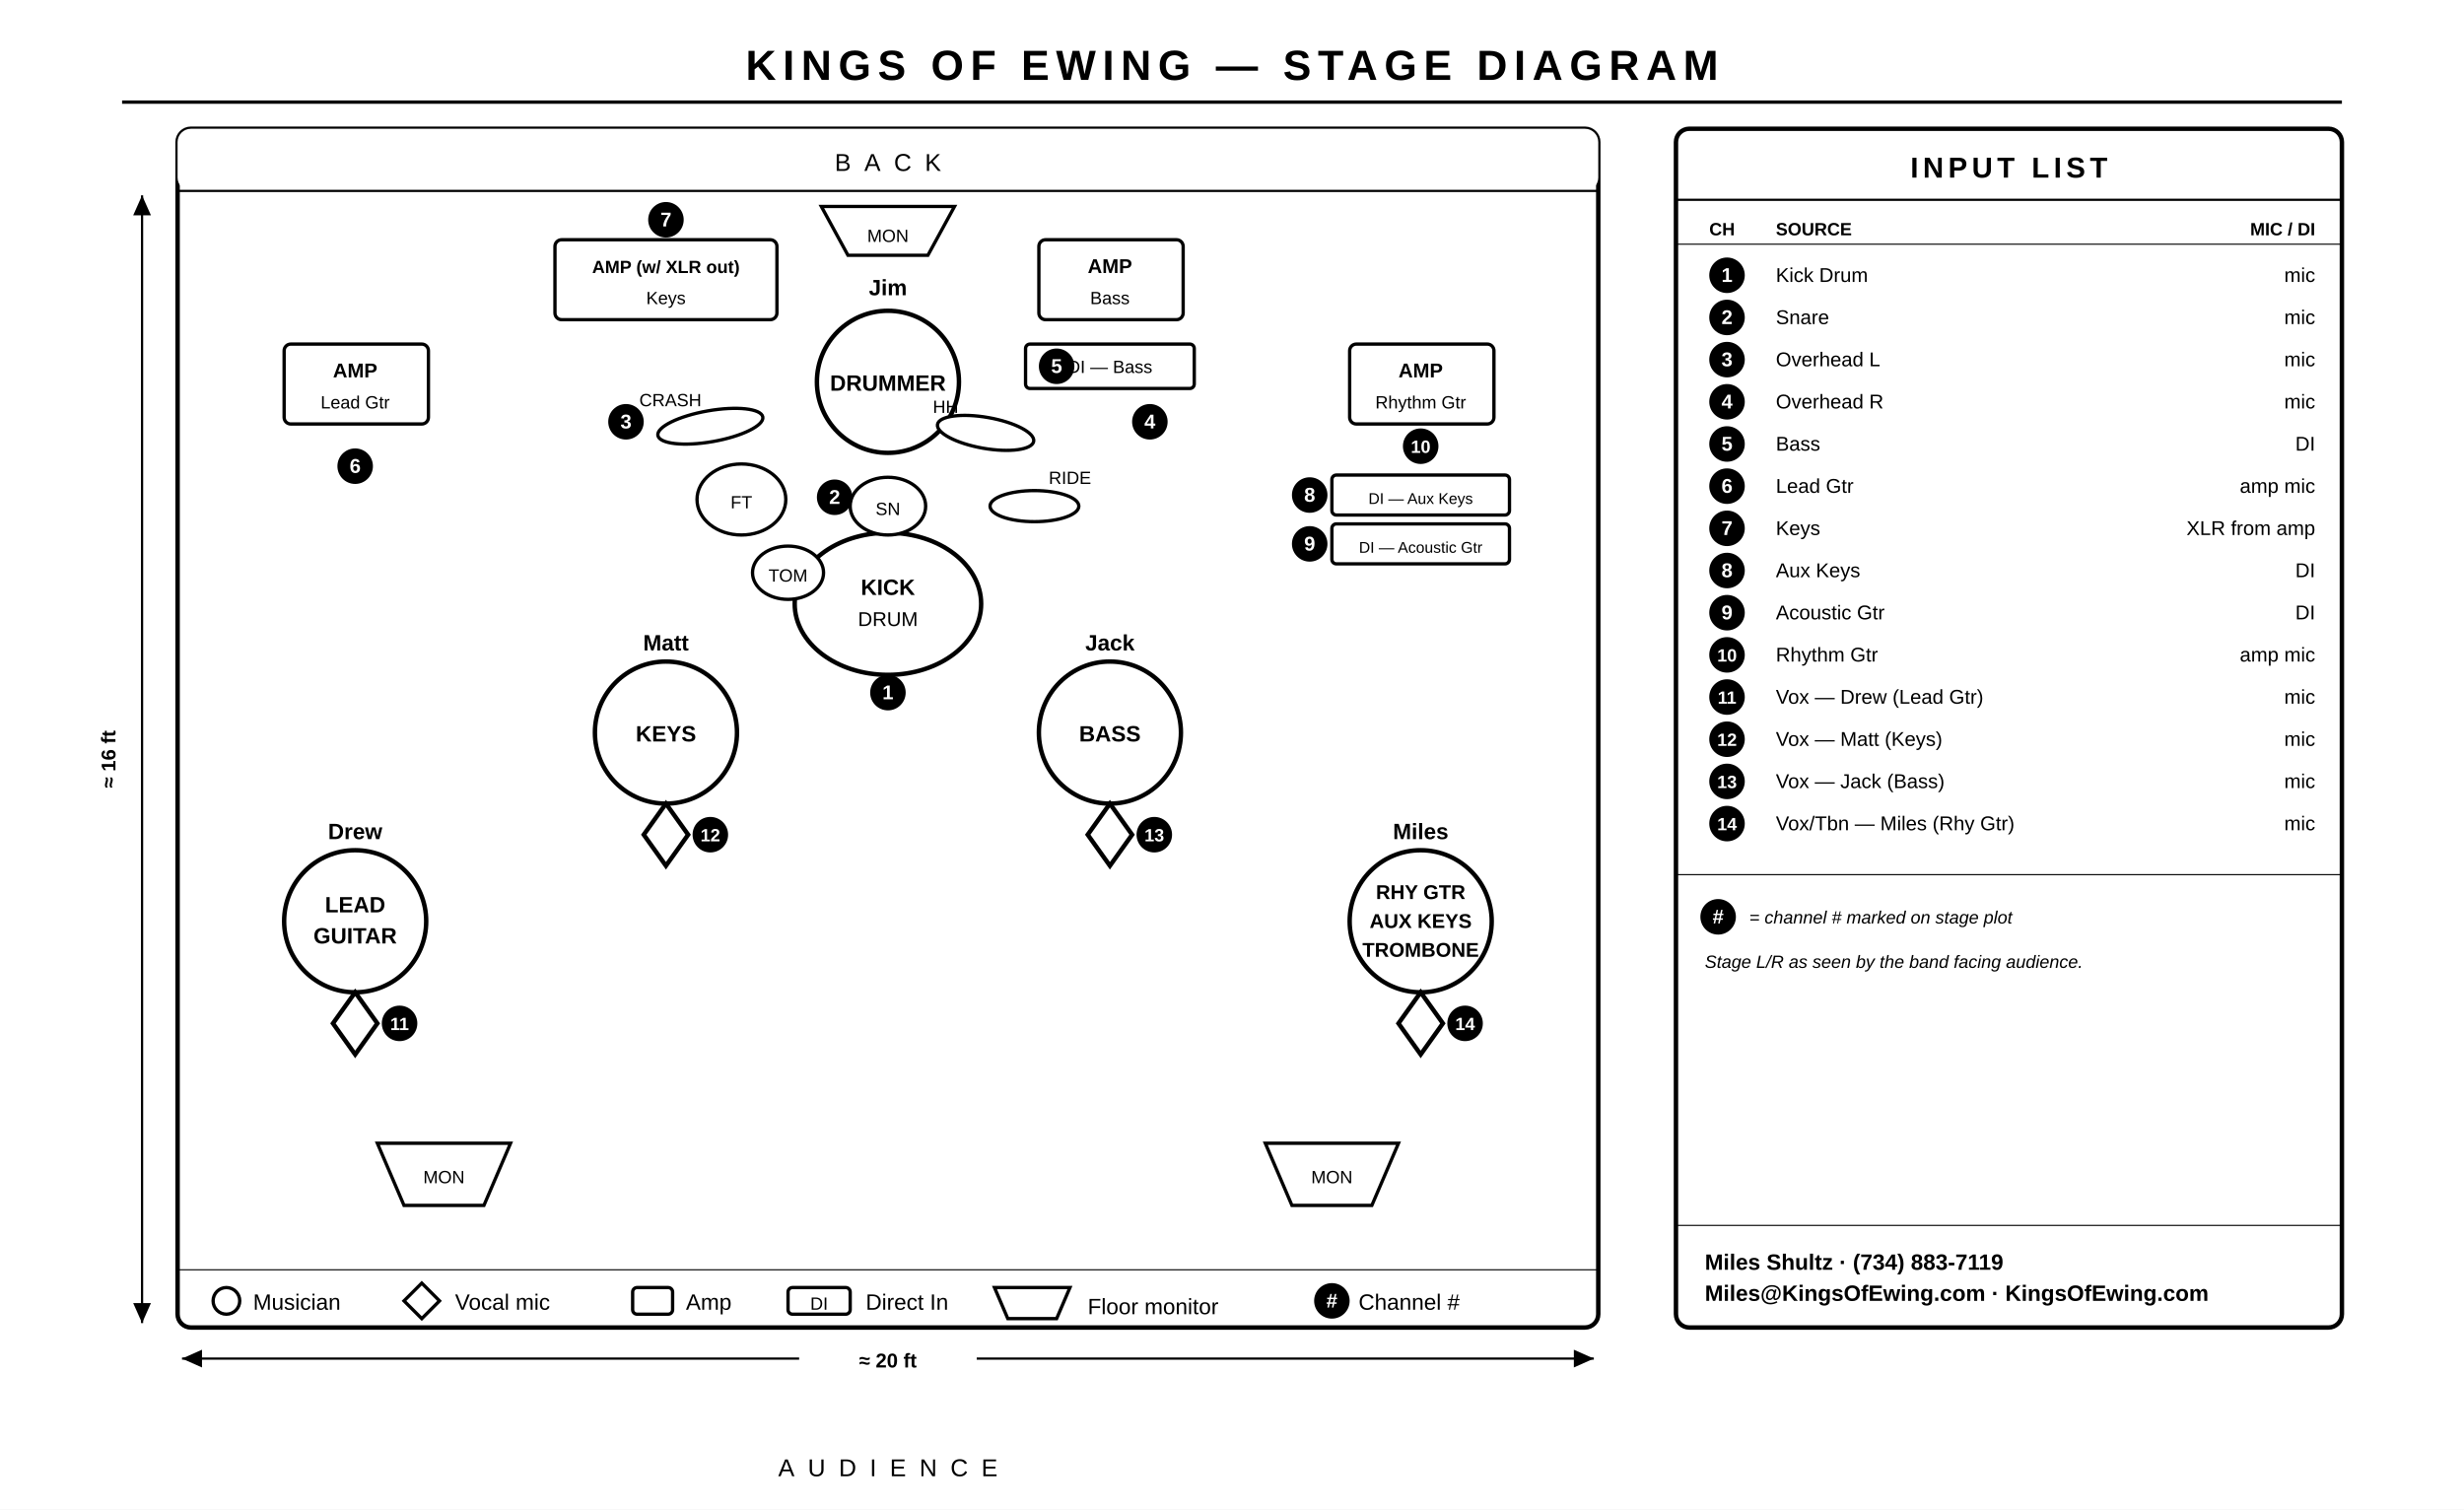
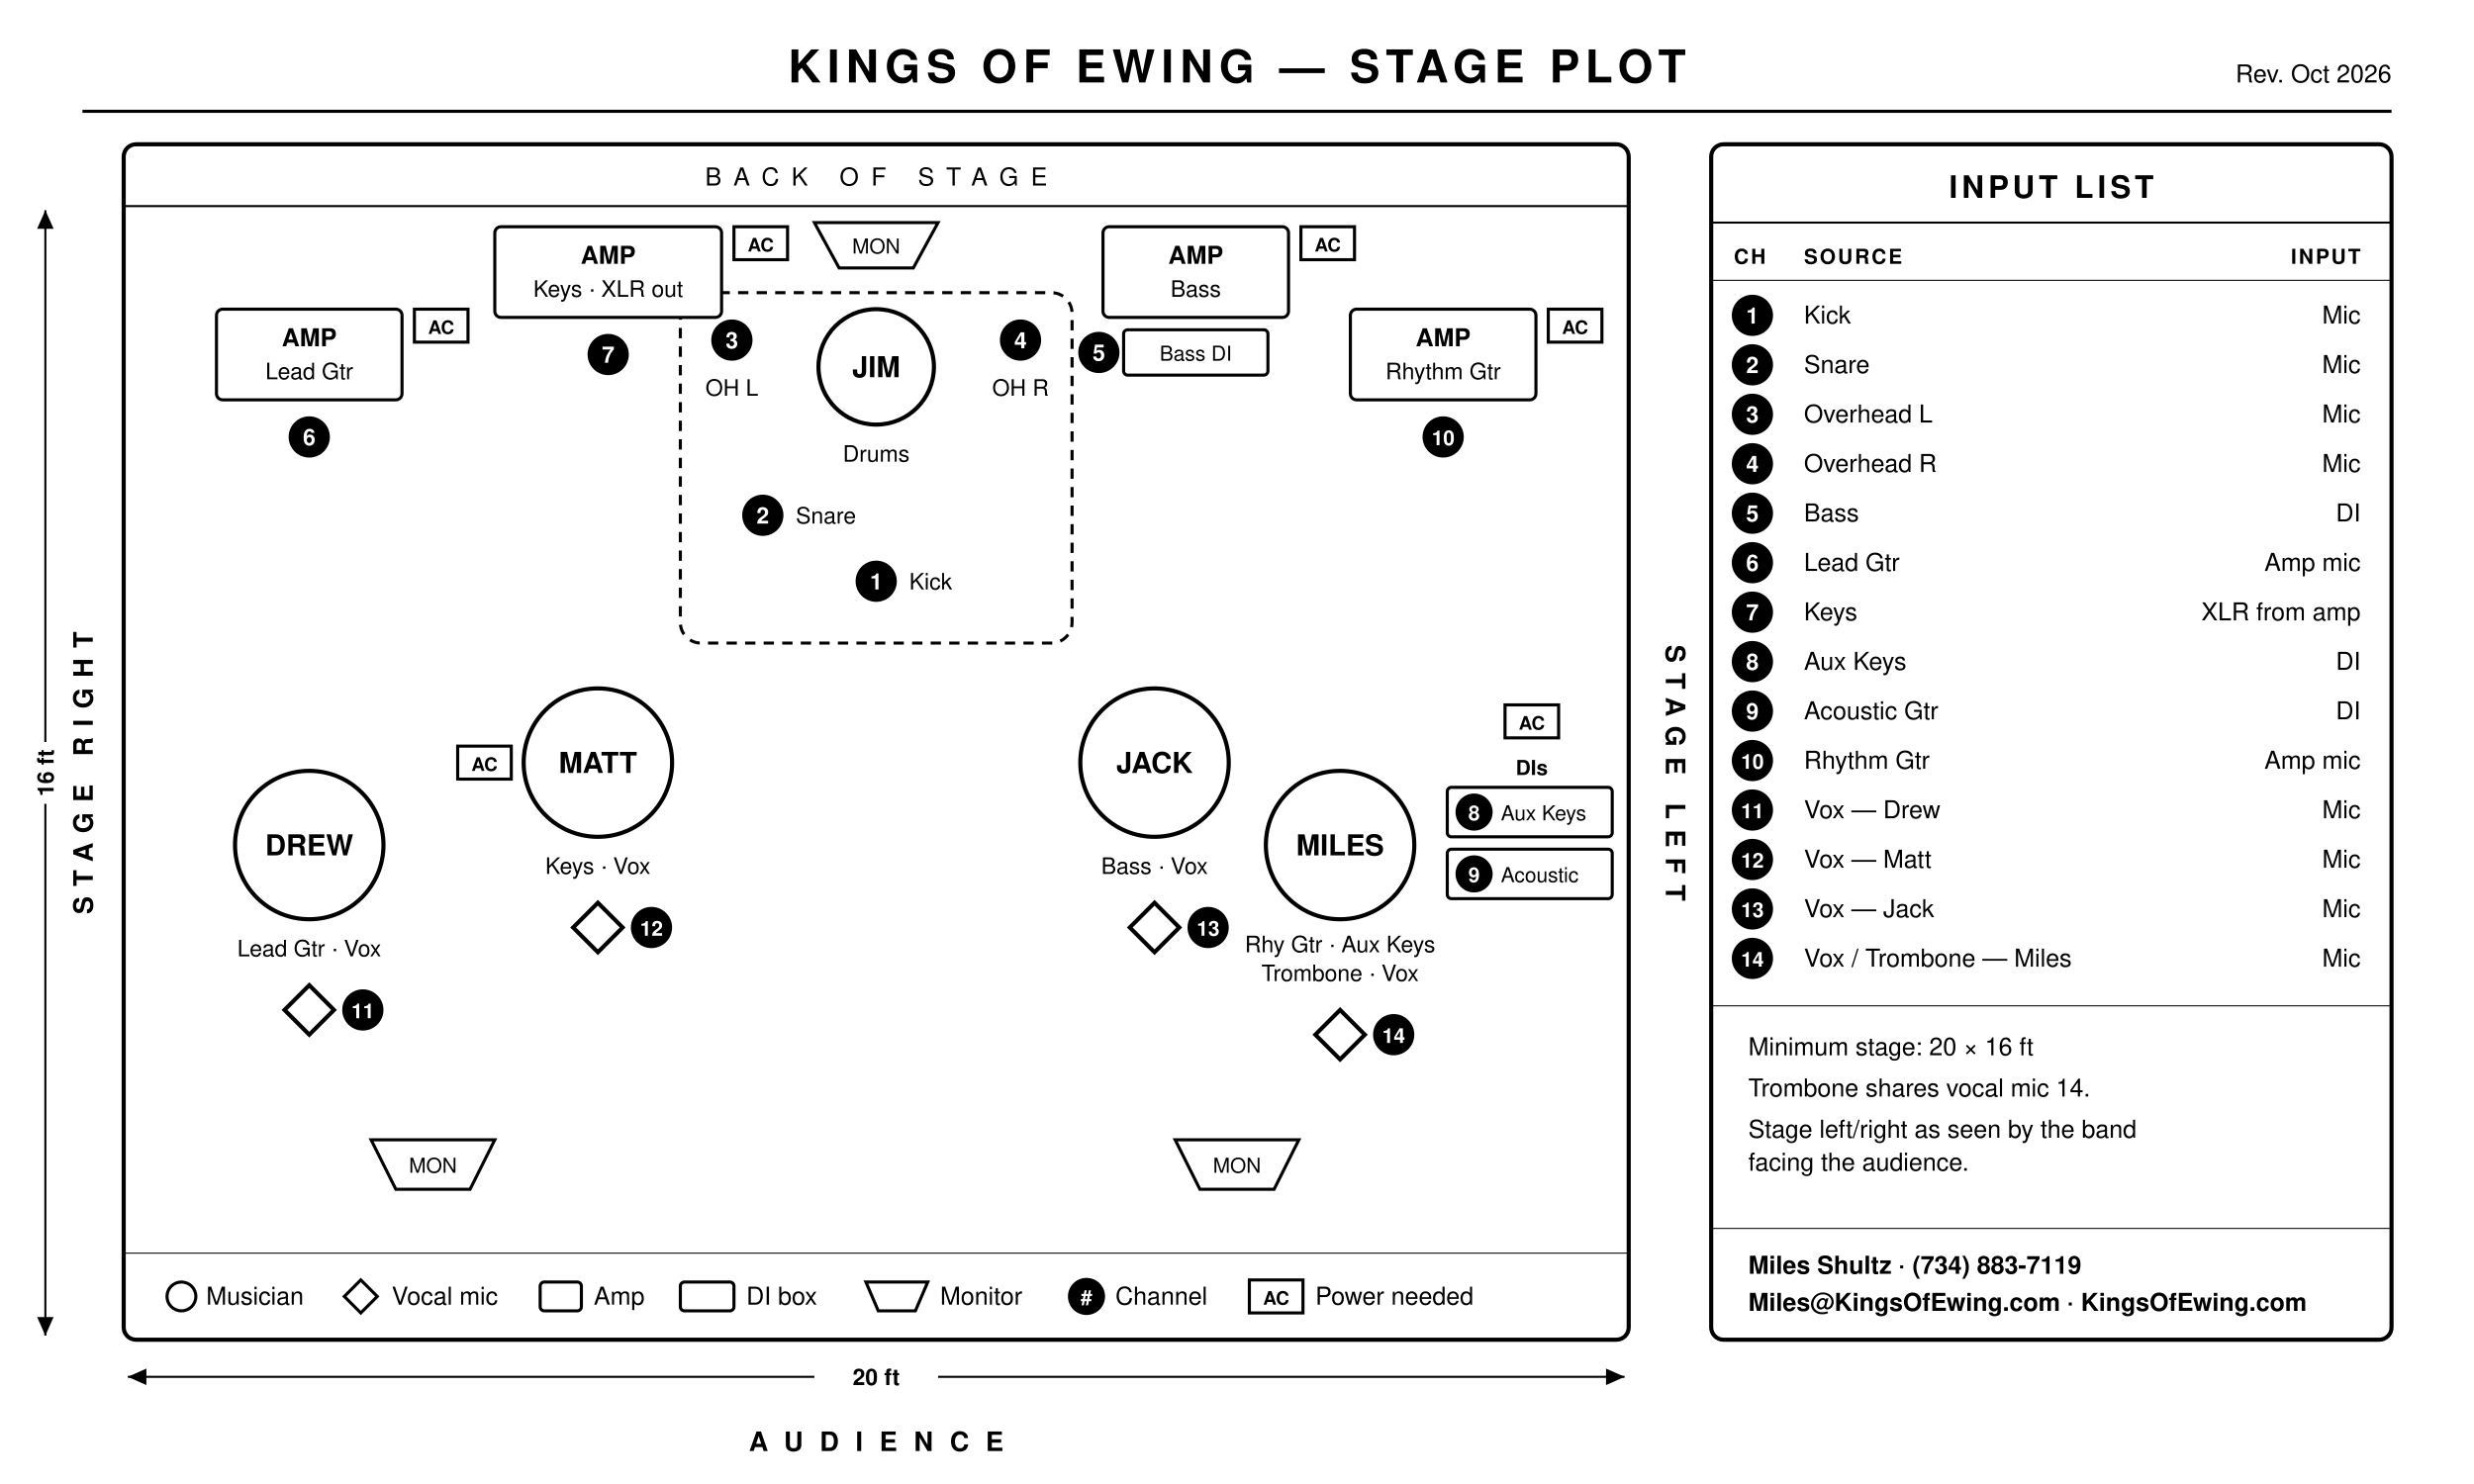
- <svg xmlns="http://www.w3.org/2000/svg" width="1110" height="680" viewBox="0 0 1110 680" font-family="Arial, sans-serif">
-   <rect width="1110" height="680" fill="#ffffff" />
-   <text x="555" y="36" text-anchor="middle" font-size="19" font-weight="bold" fill="#000000" letter-spacing="3">KINGS OF EWING — STAGE DIAGRAM</text>
-   <line x1="55" y1="46" x2="1055" y2="46" stroke="#000000" stroke-width="1.5" />
-   <rect x="80" y="58" width="640" height="540" rx="6" fill="#ffffff" stroke="#000000" stroke-width="2" />
-   <rect x="80" y="58" width="640" height="28" fill="#ffffff" rx="6" />
-   <line x1="80" y1="86" x2="720" y2="86" stroke="#000000" stroke-width="1" />
-   <text x="400" y="77" text-anchor="middle" font-size="11" fill="#000000" letter-spacing="6">BACK</text>
-   <text x="400" y="665" text-anchor="middle" font-size="11" fill="#000000" letter-spacing="6">AUDIENCE</text>
-   <line x1="82" y1="612" x2="718" y2="612" stroke="#000000" stroke-width="1" />
-   <polygon points="82,612 91,608 91,616" fill="#000000" />
-   <polygon points="718,612 709,608 709,616" fill="#000000" />
-   <rect x="360" y="605" width="80" height="14" fill="#ffffff" />
-   <text x="400" y="616" text-anchor="middle" font-size="9" font-weight="bold" fill="#000000">≈ 20 ft</text>
-   <line x1="64" y1="88" x2="64" y2="596" stroke="#000000" stroke-width="1" />
-   <polygon points="64,88 60,97 68,97" fill="#000000" />
-   <polygon points="64,596 60,587 68,587" fill="#000000" />
-   <text x="52" y="342" text-anchor="middle" font-size="9" font-weight="bold" fill="#000000" transform="rotate(-90,52,342)">≈ 16 ft</text>
-   <rect x="128" y="155" width="65" height="36" rx="3" fill="#ffffff" stroke="#000000" stroke-width="1.5" />
-   <text x="160" y="170" text-anchor="middle" font-size="9" fill="#000000" font-weight="bold">AMP</text>
-   <text x="160" y="184" text-anchor="middle" font-size="8" fill="#000000">Lead Gtr</text>
-   <rect x="250" y="108" width="100" height="36" rx="3" fill="#ffffff" stroke="#000000" stroke-width="1.5" />
-   <text x="300" y="123" text-anchor="middle" font-size="8" fill="#000000" font-weight="bold">AMP (w/ XLR out)</text>
-   <text x="300" y="137" text-anchor="middle" font-size="8" fill="#000000">Keys</text>
-   <rect x="468" y="108" width="65" height="36" rx="3" fill="#ffffff" stroke="#000000" stroke-width="1.5" />
-   <text x="500" y="123" text-anchor="middle" font-size="9" fill="#000000" font-weight="bold">AMP</text>
-   <text x="500" y="137" text-anchor="middle" font-size="8" fill="#000000">Bass</text>
-   <rect x="608" y="155" width="65" height="36" rx="3" fill="#ffffff" stroke="#000000" stroke-width="1.5" />
-   <text x="640" y="170" text-anchor="middle" font-size="9" fill="#000000" font-weight="bold">AMP</text>
-   <text x="640" y="184" text-anchor="middle" font-size="8" fill="#000000">Rhythm Gtr</text>
-   <circle cx="400" cy="172" r="32" fill="#ffffff" stroke="#000000" stroke-width="2" />
-   <text x="400" y="176" text-anchor="middle" font-size="10" fill="#000000" font-weight="bold">DRUMMER</text>
-   <ellipse cx="400" cy="272" rx="42" ry="32" fill="#ffffff" stroke="#000000" stroke-width="2" />
-   <text x="400" y="268" text-anchor="middle" font-size="10" fill="#000000" font-weight="bold">KICK</text>
-   <text x="400" y="282" text-anchor="middle" font-size="9" fill="#000000">DRUM</text>
-   <ellipse cx="400" cy="228" rx="17" ry="13" fill="#ffffff" stroke="#000000" stroke-width="1.5" />
-   <text x="400" y="232" text-anchor="middle" font-size="8" fill="#000000">SN</text>
-   <ellipse cx="355" cy="258" rx="16" ry="12" fill="#ffffff" stroke="#000000" stroke-width="1.5" />
-   <text x="355" y="262" text-anchor="middle" font-size="8" fill="#000000">TOM</text>
-   <ellipse cx="334" cy="225" rx="20" ry="16" fill="#ffffff" stroke="#000000" stroke-width="1.5" />
-   <text x="334" y="229" text-anchor="middle" font-size="8" fill="#000000">FT</text>
-   <ellipse cx="320" cy="192" rx="24" ry="7" fill="#ffffff" stroke="#000000" stroke-width="1.5" transform="rotate(-10,320,192)" />
-   <text x="302" y="183" text-anchor="middle" font-size="8" fill="#000000">CRASH</text>
-   <ellipse cx="444" cy="195" rx="22" ry="7" fill="#ffffff" stroke="#000000" stroke-width="1.5" transform="rotate(10,444,195)" />
-   <text x="426" y="186" text-anchor="middle" font-size="8" fill="#000000">HH</text>
-   <ellipse cx="466" cy="228" rx="20" ry="7" fill="#ffffff" stroke="#000000" stroke-width="1.5" />
-   <text x="482" y="218" text-anchor="middle" font-size="8" fill="#000000">RIDE</text>
-   <circle cx="160" cy="415" r="32" fill="#ffffff" stroke="#000000" stroke-width="2" />
-   <text x="160" y="411" text-anchor="middle" font-size="10" fill="#000000" font-weight="bold">LEAD</text>
-   <text x="160" y="425" text-anchor="middle" font-size="10" fill="#000000" font-weight="bold">GUITAR</text>
-   <polygon points="160,447 170,461 160,475 150,461" fill="#ffffff" stroke="#000000" stroke-width="2" />
-   <circle cx="300" cy="330" r="32" fill="#ffffff" stroke="#000000" stroke-width="2" />
-   <text x="300" y="334" text-anchor="middle" font-size="10" fill="#000000" font-weight="bold">KEYS</text>
-   <polygon points="300,362 310,376 300,390 290,376" fill="#ffffff" stroke="#000000" stroke-width="2" />
-   <circle cx="500" cy="330" r="32" fill="#ffffff" stroke="#000000" stroke-width="2" />
-   <text x="500" y="334" text-anchor="middle" font-size="10" fill="#000000" font-weight="bold">BASS</text>
-   <polygon points="500,362 510,376 500,390 490,376" fill="#ffffff" stroke="#000000" stroke-width="2" />
-   <rect x="462" y="155" width="76" height="20" rx="2" fill="#ffffff" stroke="#000000" stroke-width="1.5" />
-   <text x="500" y="168" text-anchor="middle" font-size="8" fill="#000000">DI — Bass</text>
-   <circle cx="640" cy="415" r="32" fill="#ffffff" stroke="#000000" stroke-width="2" />
-   <text x="640" y="405" text-anchor="middle" font-size="9" fill="#000000" font-weight="bold">RHY GTR</text>
-   <text x="640" y="418" text-anchor="middle" font-size="9" fill="#000000" font-weight="bold">AUX KEYS</text>
-   <text x="640" y="431" text-anchor="middle" font-size="9" fill="#000000" font-weight="bold">TROMBONE</text>
-   <polygon points="640,447 650,461 640,475 630,461" fill="#ffffff" stroke="#000000" stroke-width="2" />
-   <rect x="600" y="214" width="80" height="18" rx="2" fill="#ffffff" stroke="#000000" stroke-width="1.5" />
-   <text x="640" y="227" text-anchor="middle" font-size="7" fill="#000000">DI — Aux Keys</text>
-   <rect x="600" y="236" width="80" height="18" rx="2" fill="#ffffff" stroke="#000000" stroke-width="1.5" />
-   <text x="640" y="249" text-anchor="middle" font-size="7" fill="#000000">DI — Acoustic Gtr</text>
-   <polygon points="170,515 230,515 218,543 182,543" fill="#ffffff" stroke="#000000" stroke-width="1.5" />
-   <text x="200" y="533" text-anchor="middle" font-size="8" fill="#000000">MON</text>
-   <polygon points="570,515 630,515 618,543 582,543" fill="#ffffff" stroke="#000000" stroke-width="1.5" />
-   <text x="600" y="533" text-anchor="middle" font-size="8" fill="#000000">MON</text>
-   <polygon points="370,93 430,93 418,115 382,115" fill="#ffffff" stroke="#000000" stroke-width="1.5" />
-   <text x="400" y="109" text-anchor="middle" font-size="8" fill="#000000">MON</text>
-   <g font-weight="bold" fill="#000000" text-anchor="middle">
-     <text x="160" y="378" font-size="10">Drew</text>
-     <text x="300" y="293" font-size="10">Matt</text>
-     <text x="400" y="133" font-size="10">Jim</text>
-     <text x="500" y="293" font-size="10">Jack</text>
-     <text x="640" y="378" font-size="10">Miles</text>
-   </g>
-   <g font-weight="bold">
-     <circle cx="400" cy="312" r="8" fill="#000000" />
-     <text x="400" y="315" text-anchor="middle" font-size="9" fill="#ffffff">1</text>
-     <circle cx="376" cy="224" r="8" fill="#000000" />
-     <text x="376" y="227" text-anchor="middle" font-size="9" fill="#ffffff">2</text>
-     <circle cx="282" cy="190" r="8" fill="#000000" />
-     <text x="282" y="193" text-anchor="middle" font-size="9" fill="#ffffff">3</text>
-     <circle cx="518" cy="190" r="8" fill="#000000" />
-     <text x="518" y="193" text-anchor="middle" font-size="9" fill="#ffffff">4</text>
-     <circle cx="476" cy="165" r="8" fill="#000000" />
-     <text x="476" y="168" text-anchor="middle" font-size="9" fill="#ffffff">5</text>
-     <circle cx="160" cy="210" r="8" fill="#000000" />
-     <text x="160" y="213" text-anchor="middle" font-size="9" fill="#ffffff">6</text>
-     <circle cx="300" cy="99" r="8" fill="#000000" />
-     <text x="300" y="102" text-anchor="middle" font-size="9" fill="#ffffff">7</text>
-     <circle cx="590" cy="223" r="8" fill="#000000" />
-     <text x="590" y="226" text-anchor="middle" font-size="9" fill="#ffffff">8</text>
-     <circle cx="590" cy="245" r="8" fill="#000000" />
-     <text x="590" y="248" text-anchor="middle" font-size="9" fill="#ffffff">9</text>
-     <circle cx="640" cy="201" r="8" fill="#000000" />
-     <text x="640" y="204" text-anchor="middle" font-size="8" fill="#ffffff">10</text>
-     <circle cx="180" cy="461" r="8" fill="#000000" />
-     <text x="180" y="464" text-anchor="middle" font-size="8" fill="#ffffff">11</text>
-     <circle cx="320" cy="376" r="8" fill="#000000" />
-     <text x="320" y="379" text-anchor="middle" font-size="8" fill="#ffffff">12</text>
-     <circle cx="520" cy="376" r="8" fill="#000000" />
-     <text x="520" y="379" text-anchor="middle" font-size="8" fill="#ffffff">13</text>
-     <circle cx="660" cy="461" r="8" fill="#000000" />
-     <text x="660" y="464" text-anchor="middle" font-size="8" fill="#ffffff">14</text>
-   </g>
-   <line x1="80" y1="572" x2="720" y2="572" stroke="#000000" stroke-width="0.5" />
-   <circle cx="102" cy="586" r="6" fill="#ffffff" stroke="#000000" stroke-width="1.5" />
-   <text x="114" y="590" font-size="10" fill="#000000">Musician</text>
-   <polygon points="190,578 198,586 190,594 182,586" fill="#ffffff" stroke="#000000" stroke-width="1.5" />
-   <text x="205" y="590" font-size="10" fill="#000000">Vocal mic</text>
-   <rect x="285" y="580" width="18" height="12" rx="2" fill="#ffffff" stroke="#000000" stroke-width="1.5" />
-   <text x="309" y="590" font-size="10" fill="#000000">Amp</text>
-   <rect x="355" y="580" width="28" height="12" rx="2" fill="#ffffff" stroke="#000000" stroke-width="1.5" />
-   <text x="369" y="590" text-anchor="middle" font-size="8" fill="#000000">DI</text>
-   <text x="390" y="590" font-size="10" fill="#000000">Direct In</text>
-   <polygon points="448,580 482,580 476,594 454,594" fill="#ffffff" stroke="#000000" stroke-width="1.5" />
-   <text x="490" y="592" font-size="10" fill="#000000">Floor monitor</text>
-   <circle cx="600" cy="586" r="8" fill="#000000" />
-   <text x="600" y="589" text-anchor="middle" font-size="9" fill="#ffffff" font-weight="bold">#</text>
-   <text x="612" y="590" font-size="10" fill="#000000">Channel #</text>
-   <rect x="755" y="58" width="300" height="540" rx="6" fill="#ffffff" stroke="#000000" stroke-width="2" />
-   <text x="905" y="80" text-anchor="middle" font-size="13" font-weight="bold" fill="#000000" letter-spacing="2">INPUT LIST</text>
-   <line x1="755" y1="90" x2="1055" y2="90" stroke="#000000" stroke-width="1" />
-   <text x="770" y="106" font-size="8" fill="#000000" font-weight="bold">CH</text>
-   <text x="800" y="106" font-size="8" fill="#000000" font-weight="bold">SOURCE</text>
-   <text x="1043" y="106" text-anchor="end" font-size="8" fill="#000000" font-weight="bold">MIC / DI</text>
-   <line x1="755" y1="110" x2="1055" y2="110" stroke="#000000" stroke-width="0.5" />
-   <circle cx="778" cy="124" r="8" fill="#000000" />
-   <text x="778" y="127" text-anchor="middle" font-size="9" fill="#ffffff" font-weight="bold">1</text>
-   <text x="800" y="127" font-size="9" fill="#000000">Kick Drum</text>
-   <text x="1043" y="127" text-anchor="end" font-size="9" fill="#000000">mic</text>
-   <circle cx="778" cy="143" r="8" fill="#000000" />
-   <text x="778" y="146" text-anchor="middle" font-size="9" fill="#ffffff" font-weight="bold">2</text>
-   <text x="800" y="146" font-size="9" fill="#000000">Snare</text>
-   <text x="1043" y="146" text-anchor="end" font-size="9" fill="#000000">mic</text>
-   <circle cx="778" cy="162" r="8" fill="#000000" />
-   <text x="778" y="165" text-anchor="middle" font-size="9" fill="#ffffff" font-weight="bold">3</text>
-   <text x="800" y="165" font-size="9" fill="#000000">Overhead L</text>
-   <text x="1043" y="165" text-anchor="end" font-size="9" fill="#000000">mic</text>
-   <circle cx="778" cy="181" r="8" fill="#000000" />
-   <text x="778" y="184" text-anchor="middle" font-size="9" fill="#ffffff" font-weight="bold">4</text>
-   <text x="800" y="184" font-size="9" fill="#000000">Overhead R</text>
-   <text x="1043" y="184" text-anchor="end" font-size="9" fill="#000000">mic</text>
-   <circle cx="778" cy="200" r="8" fill="#000000" />
-   <text x="778" y="203" text-anchor="middle" font-size="9" fill="#ffffff" font-weight="bold">5</text>
-   <text x="800" y="203" font-size="9" fill="#000000">Bass</text>
-   <text x="1043" y="203" text-anchor="end" font-size="9" fill="#000000">DI</text>
-   <circle cx="778" cy="219" r="8" fill="#000000" />
-   <text x="778" y="222" text-anchor="middle" font-size="9" fill="#ffffff" font-weight="bold">6</text>
-   <text x="800" y="222" font-size="9" fill="#000000">Lead Gtr</text>
-   <text x="1043" y="222" text-anchor="end" font-size="9" fill="#000000">amp mic</text>
-   <circle cx="778" cy="238" r="8" fill="#000000" />
-   <text x="778" y="241" text-anchor="middle" font-size="9" fill="#ffffff" font-weight="bold">7</text>
-   <text x="800" y="241" font-size="9" fill="#000000">Keys</text>
-   <text x="1043" y="241" text-anchor="end" font-size="9" fill="#000000">XLR from amp</text>
-   <circle cx="778" cy="257" r="8" fill="#000000" />
-   <text x="778" y="260" text-anchor="middle" font-size="9" fill="#ffffff" font-weight="bold">8</text>
-   <text x="800" y="260" font-size="9" fill="#000000">Aux Keys</text>
-   <text x="1043" y="260" text-anchor="end" font-size="9" fill="#000000">DI</text>
-   <circle cx="778" cy="276" r="8" fill="#000000" />
-   <text x="778" y="279" text-anchor="middle" font-size="9" fill="#ffffff" font-weight="bold">9</text>
-   <text x="800" y="279" font-size="9" fill="#000000">Acoustic Gtr</text>
-   <text x="1043" y="279" text-anchor="end" font-size="9" fill="#000000">DI</text>
-   <circle cx="778" cy="295" r="8" fill="#000000" />
-   <text x="778" y="298" text-anchor="middle" font-size="8" fill="#ffffff" font-weight="bold">10</text>
-   <text x="800" y="298" font-size="9" fill="#000000">Rhythm Gtr</text>
-   <text x="1043" y="298" text-anchor="end" font-size="9" fill="#000000">amp mic</text>
-   <circle cx="778" cy="314" r="8" fill="#000000" />
-   <text x="778" y="317" text-anchor="middle" font-size="8" fill="#ffffff" font-weight="bold">11</text>
-   <text x="800" y="317" font-size="9" fill="#000000">Vox — Drew (Lead Gtr)</text>
-   <text x="1043" y="317" text-anchor="end" font-size="9" fill="#000000">mic</text>
-   <circle cx="778" cy="333" r="8" fill="#000000" />
-   <text x="778" y="336" text-anchor="middle" font-size="8" fill="#ffffff" font-weight="bold">12</text>
-   <text x="800" y="336" font-size="9" fill="#000000">Vox — Matt (Keys)</text>
-   <text x="1043" y="336" text-anchor="end" font-size="9" fill="#000000">mic</text>
-   <circle cx="778" cy="352" r="8" fill="#000000" />
-   <text x="778" y="355" text-anchor="middle" font-size="8" fill="#ffffff" font-weight="bold">13</text>
-   <text x="800" y="355" font-size="9" fill="#000000">Vox — Jack (Bass)</text>
-   <text x="1043" y="355" text-anchor="end" font-size="9" fill="#000000">mic</text>
-   <circle cx="778" cy="371" r="8" fill="#000000" />
-   <text x="778" y="374" text-anchor="middle" font-size="8" fill="#ffffff" font-weight="bold">14</text>
-   <text x="800" y="374" font-size="9" fill="#000000">Vox/Tbn — Miles (Rhy Gtr)</text>
-   <text x="1043" y="374" text-anchor="end" font-size="9" fill="#000000">mic</text>
-   <line x1="755" y1="394" x2="1055" y2="394" stroke="#000000" stroke-width="0.5" />
-   <circle cx="774" cy="413" r="8" fill="#000000" />
-   <text x="774" y="416" text-anchor="middle" font-size="9" fill="#ffffff" font-weight="bold">#</text>
-   <text x="788" y="416" font-size="8" fill="#000000" font-style="italic">= channel # marked on stage plot</text>
-   <text x="768" y="436" font-size="8" fill="#000000" font-style="italic">Stage L/R as seen by the band facing audience.</text>
-   <line x1="755" y1="552" x2="1055" y2="552" stroke="#000000" stroke-width="0.5" />
-   <text x="768" y="572" font-size="10" fill="#000000" font-weight="bold">Miles Shultz · (734) 883-7119</text>
-   <text x="768" y="586" font-size="10" fill="#000000" font-weight="bold">Miles@KingsOfEwing.com · KingsOfEwing.com</text>
+ <svg xmlns="http://www.w3.org/2000/svg" width="1200" height="720" viewBox="0 0 1200 720" font-family="Helvetica, Arial, sans-serif">
+   <rect width="1200" height="720" fill="#ffffff" />
+   <text x="600" y="40" fill="#000" font-size="22" font-weight="700" letter-spacing="3" text-anchor="middle">KINGS OF EWING — STAGE PLOT</text>
+   <text x="1160" y="40" fill="#000" font-size="12" text-anchor="end">Rev. Oct 2026</text>
+   <line x1="40" y1="54" x2="1160" y2="54" stroke="#000" stroke-width="1.5" />
+   <rect x="60" y="70" width="730" height="580" rx="6" fill="#fff" stroke="#000" stroke-width="2" />
+   <line x1="60" y1="100" x2="790" y2="100" stroke="#000" />
+   <text x="425" y="90" fill="#000" font-size="12" letter-spacing="6" text-anchor="middle">BACK OF STAGE</text>
+   <text x="45" y="375" fill="#000" transform="rotate(-90,45,375)" font-size="13" font-weight="700" letter-spacing="5" text-anchor="middle">STAGE RIGHT</text>
+   <text x="808" y="375" fill="#000" transform="rotate(90,808,375)" font-size="13" font-weight="700" letter-spacing="5" text-anchor="middle">STAGE LEFT</text>
+   <line x1="62" y1="668" x2="788" y2="668" stroke="#000" />
+   <polygon points="62,668 71,664 71,672" fill="#000" />
+   <polygon points="788,668 779,664 779,672" fill="#000" />
+   <rect x="395" y="660" width="60" height="16" fill="#fff" />
+   <text x="425" y="672" fill="#000" font-size="11" font-weight="700" text-anchor="middle">20 ft</text>
+   <line x1="22" y1="102" x2="22" y2="648" stroke="#000" />
+   <polygon points="22,102 18,111 26,111" fill="#000" />
+   <polygon points="22,648 18,639 26,639" fill="#000" />
+   <rect x="14" y="360" width="16" height="30" fill="#fff" />
+   <text x="26" y="375" fill="#000" transform="rotate(-90,26,375)" font-size="11" font-weight="700" text-anchor="middle">16 ft</text>
+   <text x="425" y="704" fill="#000" font-size="13" font-weight="700" letter-spacing="8" text-anchor="middle">AUDIENCE</text>
+   <polygon points="395,108 455,108 443,130 407,130" fill="#fff" stroke="#000" stroke-width="1.5" />
+   <text x="425" y="123" fill="#000" font-size="10" text-anchor="middle">MON</text>
+   <rect x="330" y="142" width="190" height="170" rx="10" fill="#fff" stroke="#000" stroke-width="1.5" stroke-dasharray="5 4" />
+   <circle cx="425" cy="178" r="28" fill="#fff" stroke="#000" stroke-width="2" />
+   <text x="425" y="183" fill="#000" font-size="14" font-weight="700" text-anchor="middle">JIM</text>
+   <text x="425" y="224" fill="#000" font-size="11" text-anchor="middle">Drums</text>
+   <circle cx="355" cy="165" r="10" fill="#000" />
+   <text x="355" y="169" fill="#fff" font-size="11" font-weight="700" text-anchor="middle">3</text>
+   <text x="355" y="192" fill="#000" font-size="11" text-anchor="middle">OH L</text>
+   <circle cx="495" cy="165" r="10" fill="#000" />
+   <text x="495" y="169" fill="#fff" font-size="11" font-weight="700" text-anchor="middle">4</text>
+   <text x="495" y="192" fill="#000" font-size="11" text-anchor="middle">OH R</text>
+   <circle cx="370" cy="250" r="10" fill="#000" />
+   <text x="370" y="254" fill="#fff" font-size="11" font-weight="700" text-anchor="middle">2</text>
+   <text x="386" y="254" fill="#000" font-size="11">Snare</text>
+   <circle cx="425" cy="282" r="10" fill="#000" />
+   <text x="425" y="286" fill="#fff" font-size="11" font-weight="700" text-anchor="middle">1</text>
+   <text x="441" y="286" fill="#000" font-size="11">Kick</text>
+   <rect x="105" y="150" width="90" height="44" rx="3" fill="#fff" stroke="#000" stroke-width="1.5" />
+   <text x="150" y="168" fill="#000" font-size="12" font-weight="700" text-anchor="middle">AMP</text>
+   <text x="150" y="184" fill="#000" font-size="11" text-anchor="middle">Lead Gtr</text>
+   <circle cx="150" cy="212" r="10" fill="#000" />
+   <text x="150" y="216" fill="#fff" font-size="11" font-weight="700" text-anchor="middle">6</text>
+   <rect x="201" y="150" width="26" height="16" fill="#fff" stroke="#000" stroke-width="1.5" />
+   <text x="214" y="162" fill="#000" font-size="9" font-weight="700" text-anchor="middle">AC</text>
+   <rect x="240" y="110" width="110" height="44" rx="3" fill="#fff" stroke="#000" stroke-width="1.5" />
+   <text x="295" y="128" fill="#000" font-size="12" font-weight="700" text-anchor="middle">AMP</text>
+   <text x="295" y="144" fill="#000" font-size="11" text-anchor="middle">Keys · XLR out</text>
+   <circle cx="295" cy="172" r="10" fill="#000" />
+   <text x="295" y="176" fill="#fff" font-size="11" font-weight="700" text-anchor="middle">7</text>
+   <rect x="356" y="110" width="26" height="16" fill="#fff" stroke="#000" stroke-width="1.5" />
+   <text x="369" y="122" fill="#000" font-size="9" font-weight="700" text-anchor="middle">AC</text>
+   <rect x="535" y="110" width="90" height="44" rx="3" fill="#fff" stroke="#000" stroke-width="1.5" />
+   <text x="580" y="128" fill="#000" font-size="12" font-weight="700" text-anchor="middle">AMP</text>
+   <text x="580" y="144" fill="#000" font-size="11" text-anchor="middle">Bass</text>
+   <rect x="545" y="160" width="70" height="22" rx="2" fill="#fff" stroke="#000" stroke-width="1.5" />
+   <text x="580" y="175" fill="#000" font-size="10" text-anchor="middle">Bass DI</text>
+   <circle cx="533" cy="171" r="10" fill="#000" />
+   <text x="533" y="175" fill="#fff" font-size="11" font-weight="700" text-anchor="middle">5</text>
+   <rect x="631" y="110" width="26" height="16" fill="#fff" stroke="#000" stroke-width="1.5" />
+   <text x="644" y="122" fill="#000" font-size="9" font-weight="700" text-anchor="middle">AC</text>
+   <rect x="655" y="150" width="90" height="44" rx="3" fill="#fff" stroke="#000" stroke-width="1.5" />
+   <text x="700" y="168" fill="#000" font-size="12" font-weight="700" text-anchor="middle">AMP</text>
+   <text x="700" y="184" fill="#000" font-size="11" text-anchor="middle">Rhythm Gtr</text>
+   <circle cx="700" cy="212" r="10" fill="#000" />
+   <text x="700" y="216" fill="#fff" font-size="10" font-weight="700" text-anchor="middle">10</text>
+   <rect x="751" y="150" width="26" height="16" fill="#fff" stroke="#000" stroke-width="1.5" />
+   <text x="764" y="162" fill="#000" font-size="9" font-weight="700" text-anchor="middle">AC</text>
+   <circle cx="150" cy="410" r="36" fill="#fff" stroke="#000" stroke-width="2" />
+   <text x="150" y="415" fill="#000" font-size="14" font-weight="700" text-anchor="middle">DREW</text>
+   <text x="150" y="464" fill="#000" font-size="11" text-anchor="middle">Lead Gtr · Vox</text>
+   <polygon points="150,478 162,490 150,502 138,490" fill="#fff" stroke="#000" stroke-width="2" />
+   <circle cx="176" cy="490" r="10" fill="#000" />
+   <text x="176" y="494" fill="#fff" font-size="10" font-weight="700" text-anchor="middle">11</text>
+   <circle cx="290" cy="370" r="36" fill="#fff" stroke="#000" stroke-width="2" />
+   <text x="290" y="375" fill="#000" font-size="14" font-weight="700" text-anchor="middle">MATT</text>
+   <text x="290" y="424" fill="#000" font-size="11" text-anchor="middle">Keys · Vox</text>
+   <polygon points="290,438 302,450 290,462 278,450" fill="#fff" stroke="#000" stroke-width="2" />
+   <circle cx="316" cy="450" r="10" fill="#000" />
+   <text x="316" y="454" fill="#fff" font-size="10" font-weight="700" text-anchor="middle">12</text>
+   <rect x="222" y="362" width="26" height="16" fill="#fff" stroke="#000" stroke-width="1.5" />
+   <text x="235" y="374" fill="#000" font-size="9" font-weight="700" text-anchor="middle">AC</text>
+   <circle cx="560" cy="370" r="36" fill="#fff" stroke="#000" stroke-width="2" />
+   <text x="560" y="375" fill="#000" font-size="14" font-weight="700" text-anchor="middle">JACK</text>
+   <text x="560" y="424" fill="#000" font-size="11" text-anchor="middle">Bass · Vox</text>
+   <polygon points="560,438 572,450 560,462 548,450" fill="#fff" stroke="#000" stroke-width="2" />
+   <circle cx="586" cy="450" r="10" fill="#000" />
+   <text x="586" y="454" fill="#fff" font-size="10" font-weight="700" text-anchor="middle">13</text>
+   <circle cx="650" cy="410" r="36" fill="#fff" stroke="#000" stroke-width="2" />
+   <text x="650" y="415" fill="#000" font-size="14" font-weight="700" text-anchor="middle">MILES</text>
+   <text x="650" y="462" fill="#000" font-size="11" text-anchor="middle">Rhy Gtr · Aux Keys</text>
+   <text x="650" y="476" fill="#000" font-size="11" text-anchor="middle">Trombone · Vox</text>
+   <polygon points="650,490 662,502 650,514 638,502" fill="#fff" stroke="#000" stroke-width="2" />
+   <circle cx="676" cy="502" r="10" fill="#000" />
+   <text x="676" y="506" fill="#fff" font-size="10" font-weight="700" text-anchor="middle">14</text>
+   <rect x="730" y="342" width="26" height="16" fill="#fff" stroke="#000" stroke-width="1.5" />
+   <text x="743" y="354" fill="#000" font-size="9" font-weight="700" text-anchor="middle">AC</text>
+   <text x="743" y="376" fill="#000" font-size="10" font-weight="700" text-anchor="middle">DIs</text>
+   <rect x="702" y="382" width="80" height="24" rx="2" fill="#fff" stroke="#000" stroke-width="1.5" />
+   <circle cx="715" cy="394" r="9" fill="#000" />
+   <text x="715" y="398" fill="#fff" font-size="10" font-weight="700" text-anchor="middle">8</text>
+   <text x="728" y="398" fill="#000" font-size="10">Aux Keys</text>
+   <rect x="702" y="412" width="80" height="24" rx="2" fill="#fff" stroke="#000" stroke-width="1.5" />
+   <circle cx="715" cy="424" r="9" fill="#000" />
+   <text x="715" y="428" fill="#fff" font-size="10" font-weight="700" text-anchor="middle">9</text>
+   <text x="728" y="428" fill="#000" font-size="10">Acoustic</text>
+   <polygon points="180,553 240,553 228,577 192,577" fill="#fff" stroke="#000" stroke-width="1.5" />
+   <text x="210" y="569" fill="#000" font-size="10" text-anchor="middle">MON</text>
+   <polygon points="570,553 630,553 618,577 582,577" fill="#fff" stroke="#000" stroke-width="1.5" />
+   <text x="600" y="569" fill="#000" font-size="10" text-anchor="middle">MON</text>
+   <line x1="60" y1="608" x2="790" y2="608" stroke="#000" stroke-width="0.5" />
+   <g fill="#000" font-size="12">
+     <circle cx="88" cy="629" r="7" fill="#fff" stroke="#000" stroke-width="1.5" />
+     <text x="100" y="633">Musician</text>
+     <polygon points="175,621 183,629 175,637 167,629" fill="#fff" stroke="#000" stroke-width="1.5" />
+     <text x="190" y="633">Vocal mic</text>
+     <rect x="262" y="622" width="20" height="14" rx="2" fill="#fff" stroke="#000" stroke-width="1.5" />
+     <text x="288" y="633">Amp</text>
+     <rect x="330" y="622" width="26" height="14" rx="2" fill="#fff" stroke="#000" stroke-width="1.5" />
+     <text x="362" y="633">DI box</text>
+     <polygon points="420,622 450,622 444,636 426,636" fill="#fff" stroke="#000" stroke-width="1.5" />
+     <text x="456" y="633">Monitor</text>
+     <circle cx="527" cy="629" r="9" fill="#000" />
+     <text x="527" y="633" fill="#fff" font-size="10" font-weight="700" text-anchor="middle">#</text>
+     <text x="541" y="633">Channel</text>
+     <rect x="606" y="621" width="26" height="16" fill="#fff" stroke="#000" stroke-width="1.5" />
+     <text x="619" y="633" font-size="9" font-weight="700" text-anchor="middle">AC</text>
+     <text x="638" y="633">Power needed</text>
+   </g>
+   <rect x="830" y="70" width="330" height="580" rx="6" fill="#fff" stroke="#000" stroke-width="2" />
+   <text x="995" y="96" fill="#000" font-size="15" font-weight="700" letter-spacing="2" text-anchor="middle">INPUT LIST</text>
+   <line x1="830" y1="108" x2="1160" y2="108" stroke="#000" />
+   <g fill="#000" font-size="10" font-weight="700" letter-spacing="1">
+     <text x="841" y="128">CH</text>
+     <text x="875" y="128">SOURCE</text>
+     <text x="1145" y="128" text-anchor="end">INPUT</text>
+   </g>
+   <line x1="830" y1="136" x2="1160" y2="136" stroke="#000" stroke-width="0.5" />
+   <g fill="#000" font-size="12">
+     <circle cx="850" cy="153" r="10" />
+     <text x="850" y="157" fill="#fff" font-size="11" font-weight="700" text-anchor="middle">1</text>
+     <text x="875" y="157">Kick</text>
+     <text x="1145" y="157" text-anchor="end">Mic</text>
+     <circle cx="850" cy="177" r="10" />
+     <text x="850" y="181" fill="#fff" font-size="11" font-weight="700" text-anchor="middle">2</text>
+     <text x="875" y="181">Snare</text>
+     <text x="1145" y="181" text-anchor="end">Mic</text>
+     <circle cx="850" cy="201" r="10" />
+     <text x="850" y="205" fill="#fff" font-size="11" font-weight="700" text-anchor="middle">3</text>
+     <text x="875" y="205">Overhead L</text>
+     <text x="1145" y="205" text-anchor="end">Mic</text>
+     <circle cx="850" cy="225" r="10" />
+     <text x="850" y="229" fill="#fff" font-size="11" font-weight="700" text-anchor="middle">4</text>
+     <text x="875" y="229">Overhead R</text>
+     <text x="1145" y="229" text-anchor="end">Mic</text>
+     <circle cx="850" cy="249" r="10" />
+     <text x="850" y="253" fill="#fff" font-size="11" font-weight="700" text-anchor="middle">5</text>
+     <text x="875" y="253">Bass</text>
+     <text x="1145" y="253" text-anchor="end">DI</text>
+     <circle cx="850" cy="273" r="10" />
+     <text x="850" y="277" fill="#fff" font-size="11" font-weight="700" text-anchor="middle">6</text>
+     <text x="875" y="277">Lead Gtr</text>
+     <text x="1145" y="277" text-anchor="end">Amp mic</text>
+     <circle cx="850" cy="297" r="10" />
+     <text x="850" y="301" fill="#fff" font-size="11" font-weight="700" text-anchor="middle">7</text>
+     <text x="875" y="301">Keys</text>
+     <text x="1145" y="301" text-anchor="end">XLR from amp</text>
+     <circle cx="850" cy="321" r="10" />
+     <text x="850" y="325" fill="#fff" font-size="11" font-weight="700" text-anchor="middle">8</text>
+     <text x="875" y="325">Aux Keys</text>
+     <text x="1145" y="325" text-anchor="end">DI</text>
+     <circle cx="850" cy="345" r="10" />
+     <text x="850" y="349" fill="#fff" font-size="11" font-weight="700" text-anchor="middle">9</text>
+     <text x="875" y="349">Acoustic Gtr</text>
+     <text x="1145" y="349" text-anchor="end">DI</text>
+     <circle cx="850" cy="369" r="10" />
+     <text x="850" y="373" fill="#fff" font-size="10" font-weight="700" text-anchor="middle">10</text>
+     <text x="875" y="373">Rhythm Gtr</text>
+     <text x="1145" y="373" text-anchor="end">Amp mic</text>
+     <circle cx="850" cy="393" r="10" />
+     <text x="850" y="397" fill="#fff" font-size="10" font-weight="700" text-anchor="middle">11</text>
+     <text x="875" y="397">Vox — Drew</text>
+     <text x="1145" y="397" text-anchor="end">Mic</text>
+     <circle cx="850" cy="417" r="10" />
+     <text x="850" y="421" fill="#fff" font-size="10" font-weight="700" text-anchor="middle">12</text>
+     <text x="875" y="421">Vox — Matt</text>
+     <text x="1145" y="421" text-anchor="end">Mic</text>
+     <circle cx="850" cy="441" r="10" />
+     <text x="850" y="445" fill="#fff" font-size="10" font-weight="700" text-anchor="middle">13</text>
+     <text x="875" y="445">Vox — Jack</text>
+     <text x="1145" y="445" text-anchor="end">Mic</text>
+     <circle cx="850" cy="465" r="10" />
+     <text x="850" y="469" fill="#fff" font-size="10" font-weight="700" text-anchor="middle">14</text>
+     <text x="875" y="469">Vox / Trombone — Miles</text>
+     <text x="1145" y="469" text-anchor="end">Mic</text>
+   </g>
+   <line x1="830" y1="488" x2="1160" y2="488" stroke="#000" stroke-width="0.5" />
+   <g fill="#000" font-size="12">
+     <text x="848" y="512">Minimum stage: 20 × 16 ft</text>
+     <text x="848" y="532">Trombone shares vocal mic 14.</text>
+     <text x="848" y="552">Stage left/right as seen by the band</text>
+     <text x="848" y="568">facing the audience.</text>
+   </g>
+   <line x1="830" y1="596" x2="1160" y2="596" stroke="#000" stroke-width="0.5" />
+   <g fill="#000" font-size="12" font-weight="700">
+     <text x="848" y="618">Miles Shultz · (734) 883-7119</text>
+     <text x="848" y="636">Miles@KingsOfEwing.com · KingsOfEwing.com</text>
+   </g>
</svg>
